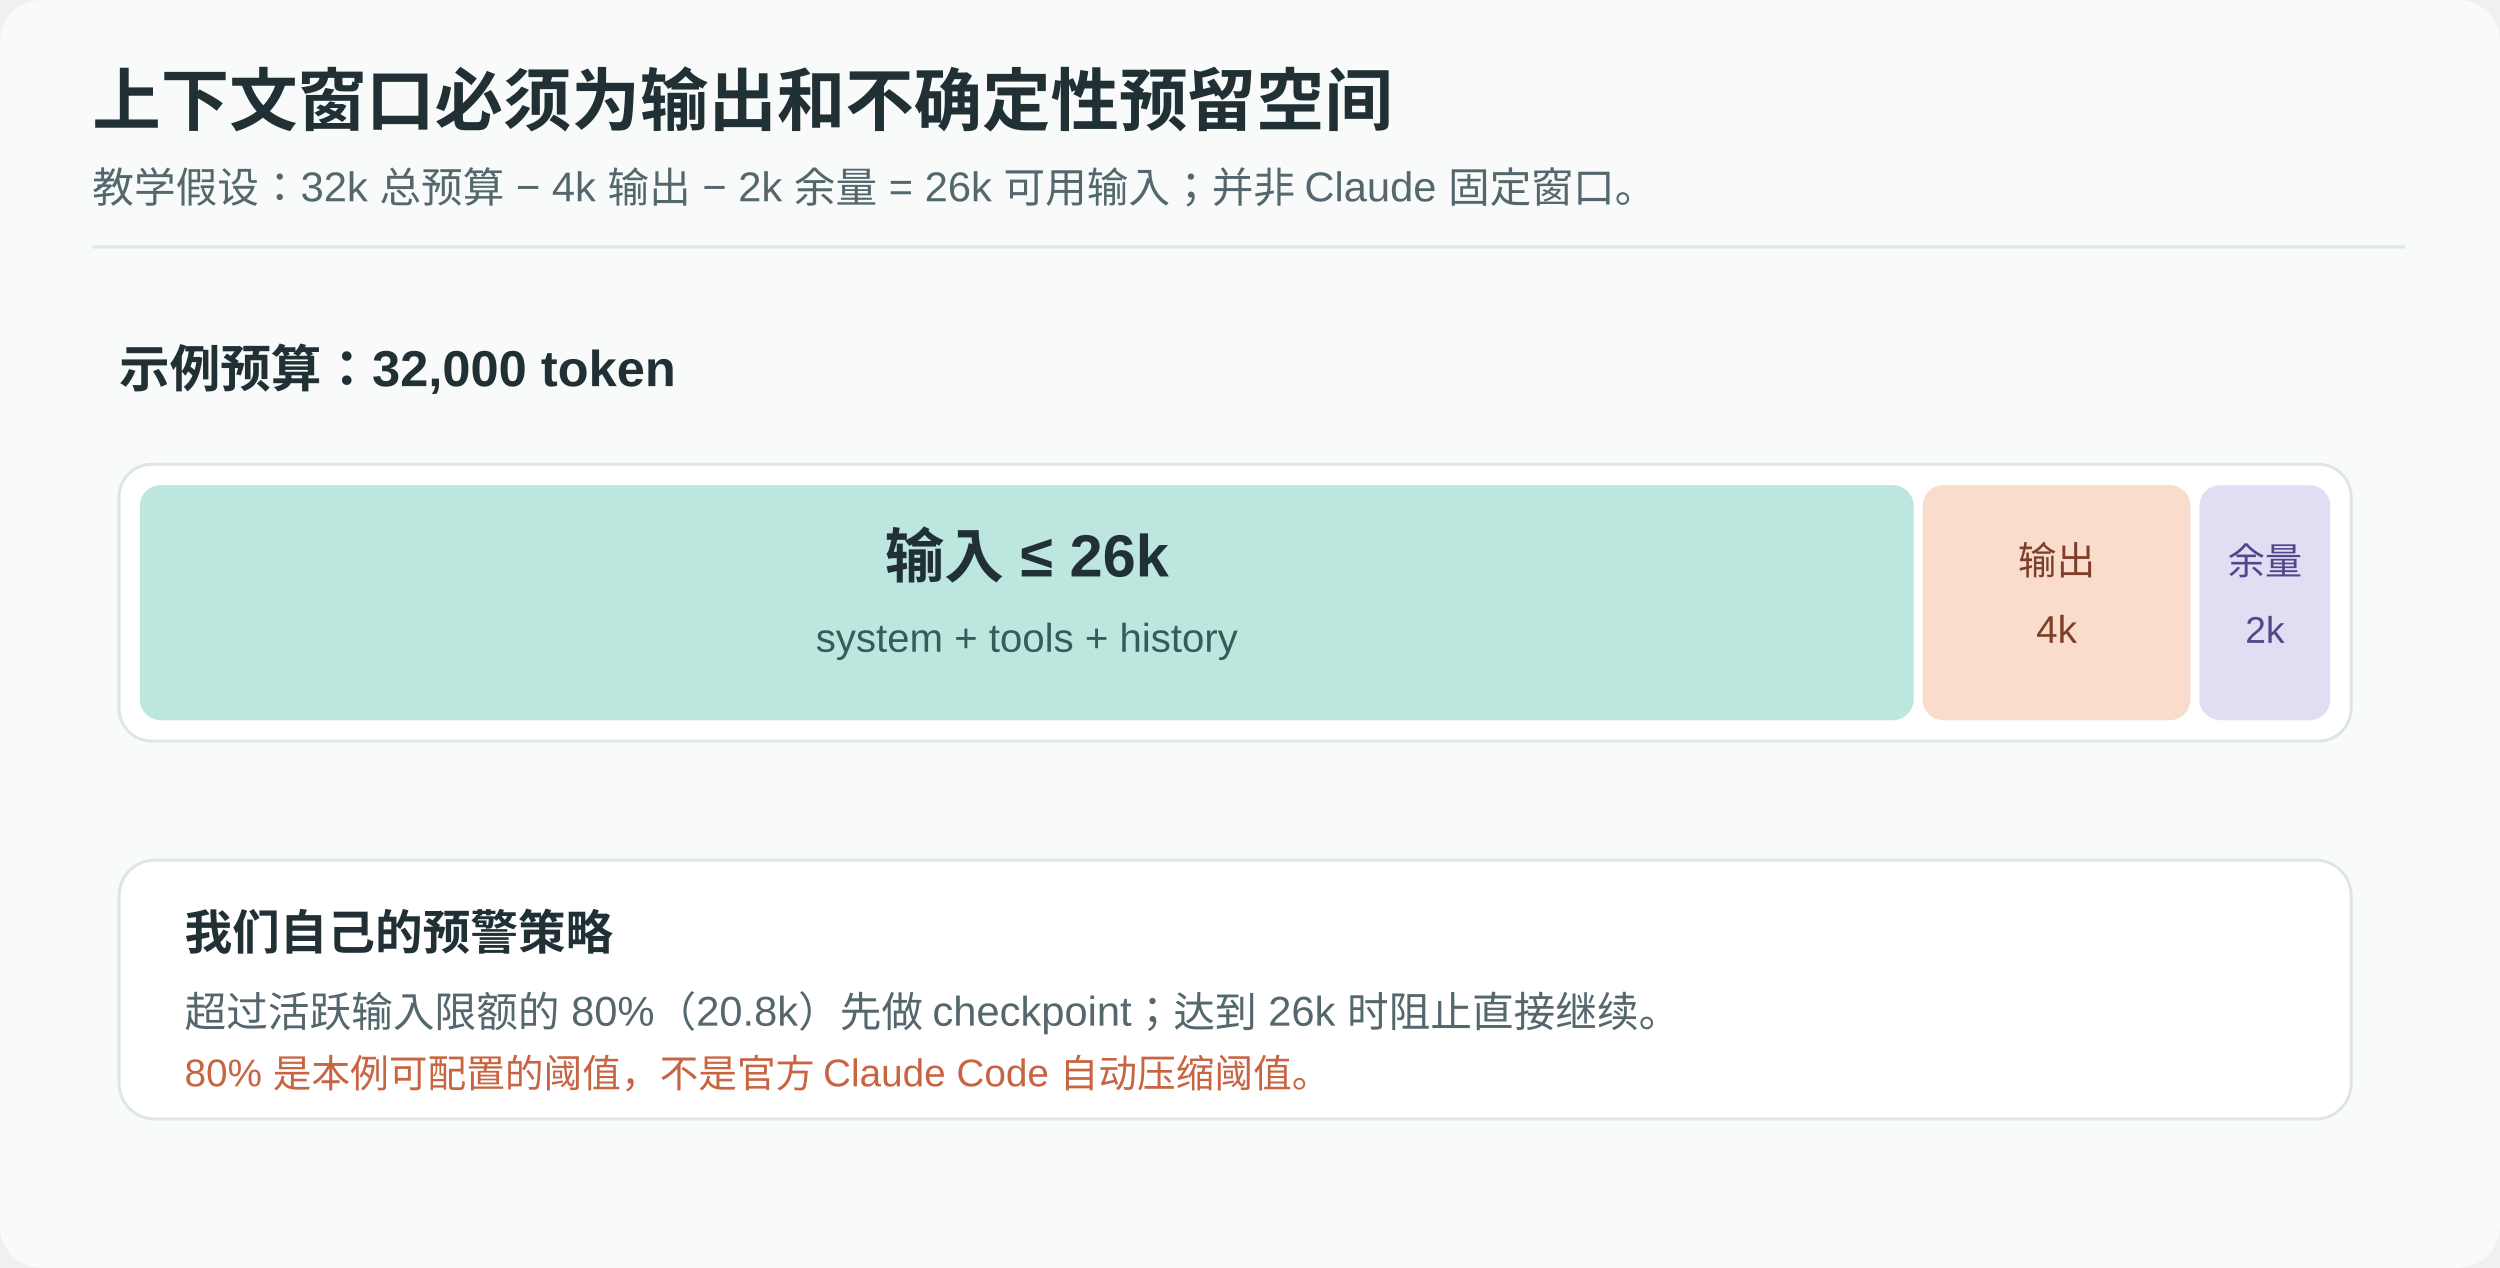
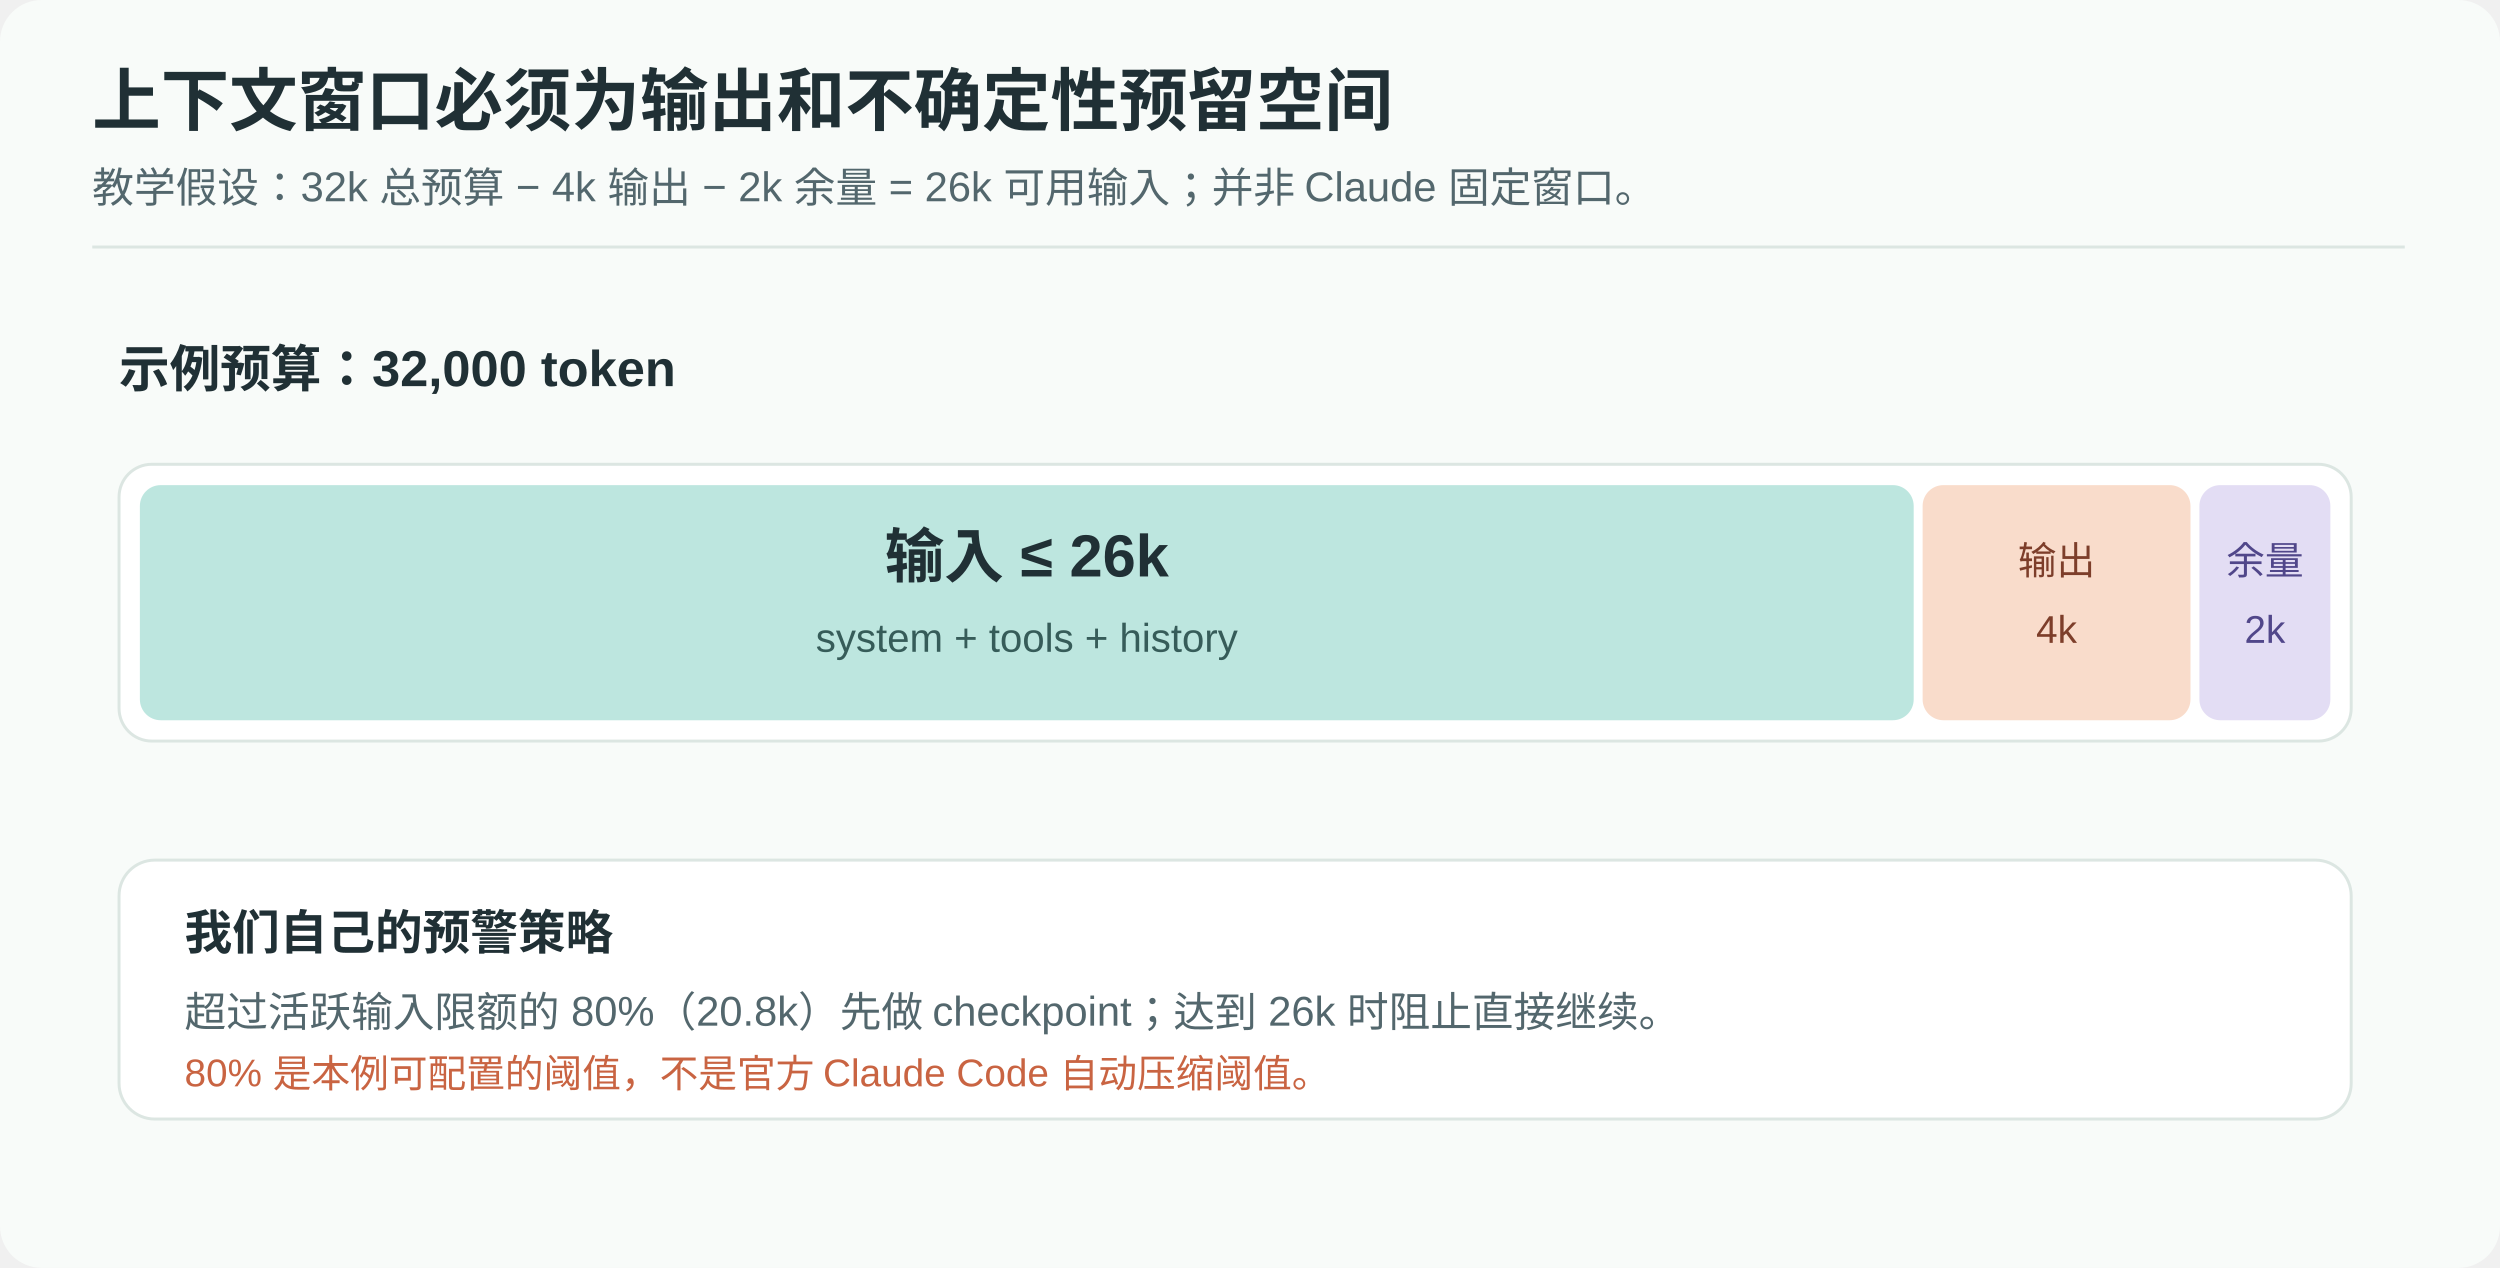
<svg xmlns="http://www.w3.org/2000/svg" viewBox="0 0 840 426">
  <rect width="840" height="426" rx="14" fill="#f8fbf9" />
  <g font-family="system-ui,PingFang SC,Arial,sans-serif">
    <text x="31" y="42" font-size="23" font-weight="740" fill="#203035">上下文窗口必须为输出和不确定性预留空间</text>
    <text x="31" y="68" font-size="14" fill="#53676d">教学假设：32k 总预算 − 4k 输出 − 2k 余量 = 26k 可用输入；并非 Claude 固定窗口。</text>
    <path d="M31 83H808" stroke="#dce6e2" />
    <text x="40" y="130" fill="#203035" font-size="17" font-weight="740">示例预算：32,000 token</text>
    <rect x="40" y="156" width="750" height="93" rx="11" fill="#fff" stroke="#dce6e2" />
    <rect x="47" y="163" width="596" height="79" rx="7" fill="#bde6df" />
    <rect x="646" y="163" width="90" height="79" rx="7" fill="#f9dccb" />
    <rect x="739" y="163" width="44" height="79" rx="7" fill="#e3ddf4" />
    <text x="345" y="194" font-size="20" font-weight="750" text-anchor="middle" fill="#203035">输入 ≤ 26k</text>
    <text x="345" y="219" font-size="13.5" text-anchor="middle" fill="#365c59">system + tools + history</text>
    <text x="691" y="193" font-size="13" text-anchor="middle" fill="#7d3e2a">输出</text>
    <text x="691" y="216" font-size="13" text-anchor="middle" fill="#7d3e2a">4k</text>
-     <text x="761" y="193" font-size="12.5" text-anchor="middle" fill="#51478a">余量</text>
-     <text x="761" y="216" font-size="12.5" text-anchor="middle" fill="#51478a">2k</text>
+     <text x="761" y="193" font-size="13" text-anchor="middle" fill="#51478a">余量</text>
+     <text x="761" y="216" font-size="13" text-anchor="middle" fill="#51478a">2k</text>
    <rect x="40" y="289" width="750" height="87" rx="12" fill="#fff" stroke="#dce6e2" />
    <text x="62" y="319" font-size="16" fill="#203035" font-weight="740">我们自己的预警策略</text>
    <text x="62" y="345" font-size="14" fill="#53676d">超过活跃输入限额的 80%（20.8k）先做 checkpoint；达到 26k 时阻止直接继续。</text>
    <text x="62" y="365" font-size="13" fill="#c96442">80% 是本例可配置的阈值，不是官方 Claude Code 自动压缩阈值。</text>
  </g>
</svg>
